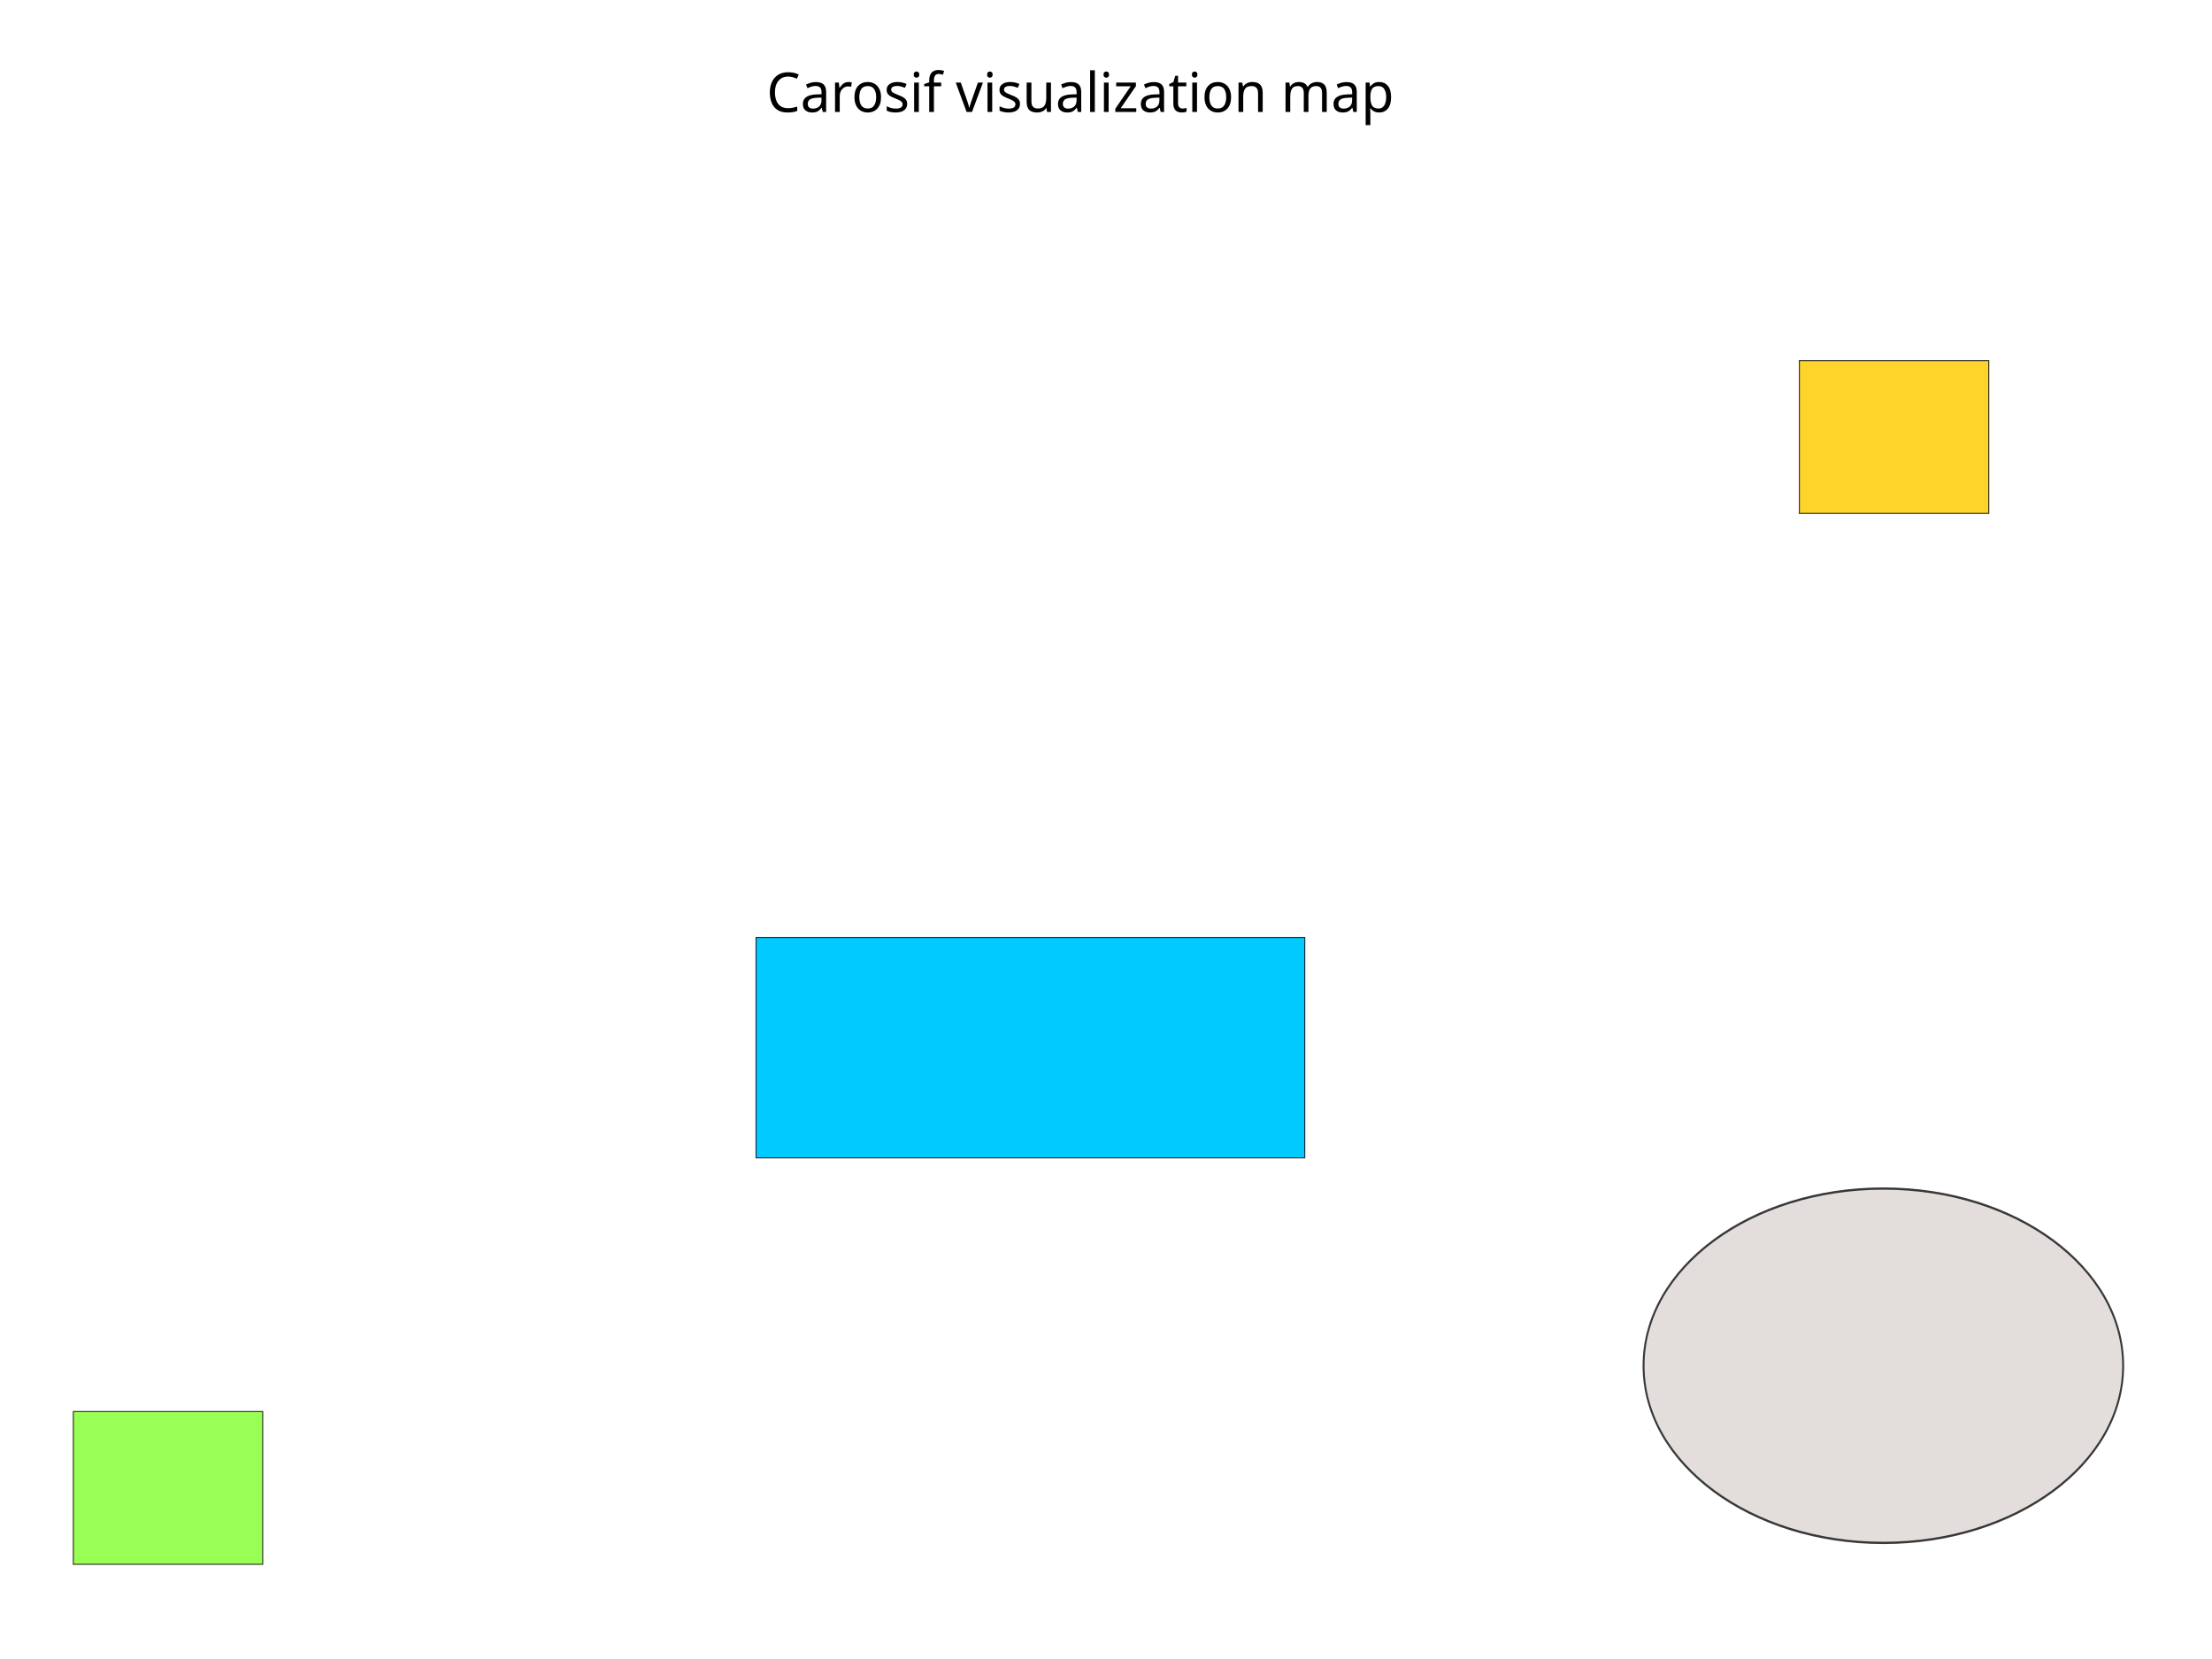
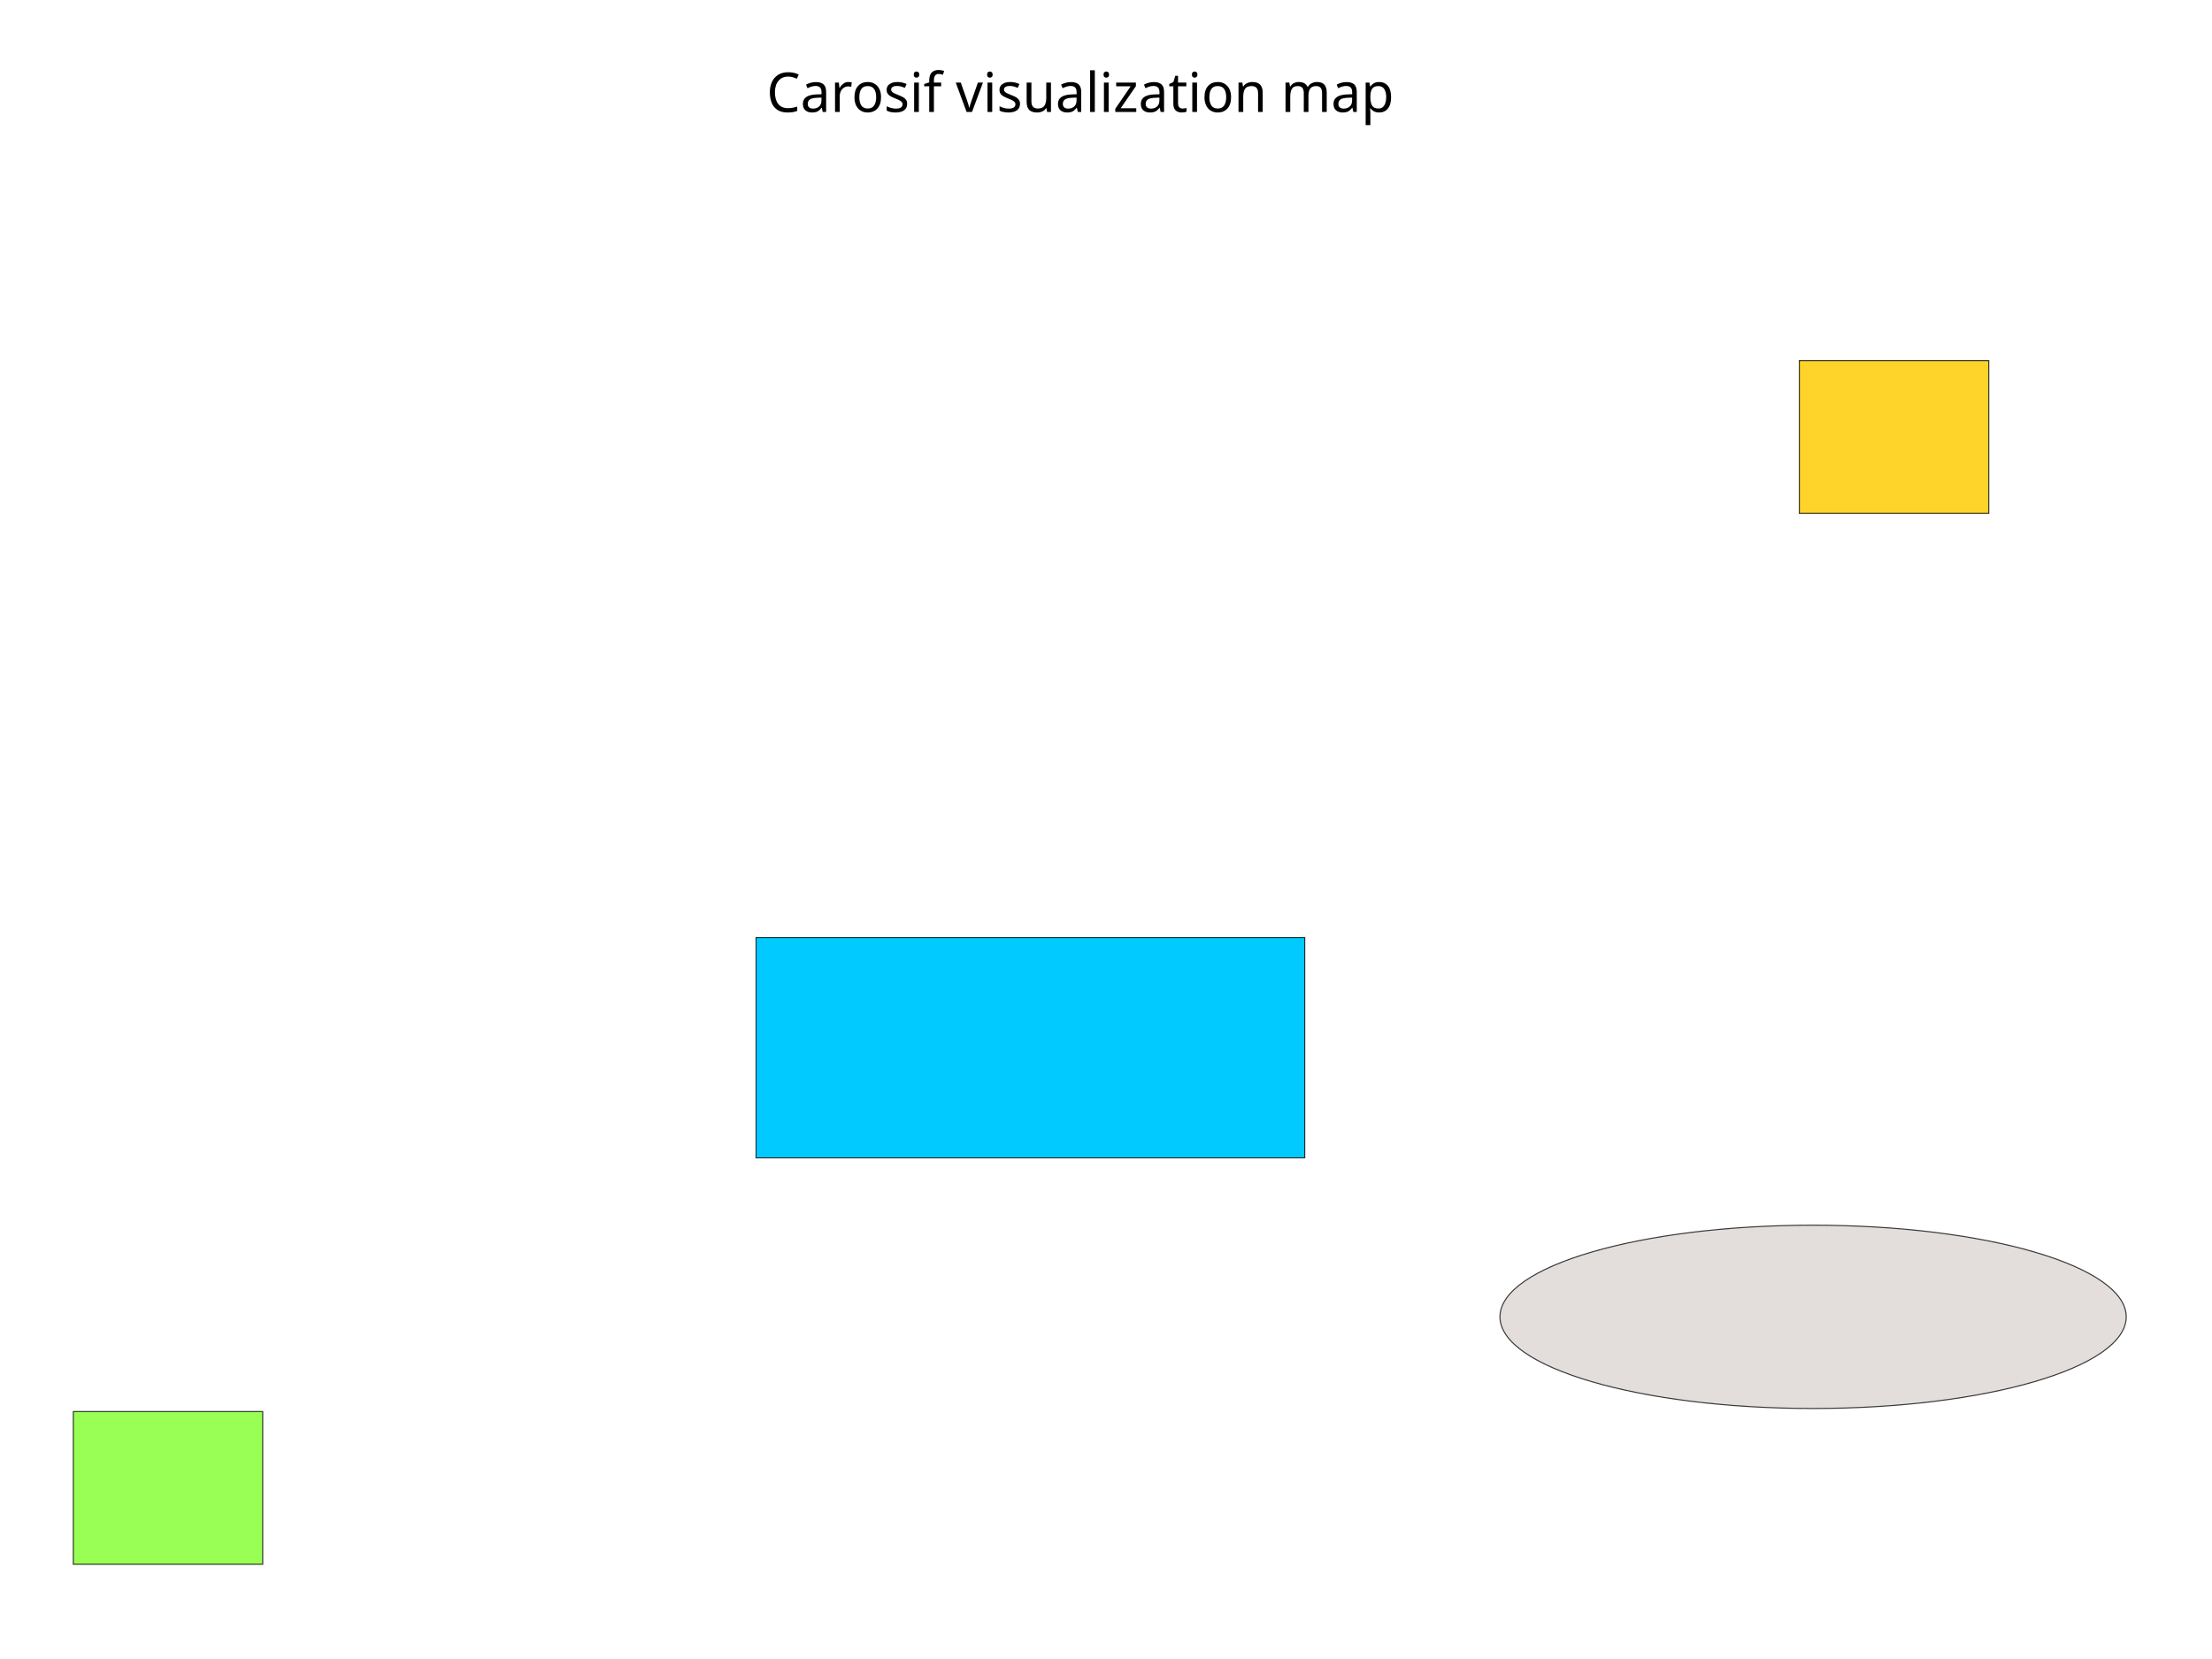
<svg xmlns="http://www.w3.org/2000/svg" width="1024px" height="768px" id="svg3113" version="1.1">
  <defs id="defs3115" />
  <g id="layer1">
    <text xml:space="preserve" style="font-size:25.088px;font-style:normal;font-weight:normal;line-height:125%;letter-spacing:0px;word-spacing:0px;fill:#000000;fill-opacity:1;stroke:none;font-family:Sans" x="359.099" y="51.216" id="Titre" transform="scale(0.9882272,1.011913)">
      <tspan id="tspan3076" x="359.099" y="51.216">Carosif visualization map</tspan>
    </text>
    <rect style="fill:#00caff;fill-opacity:1;stroke:#000000;stroke-opacity:0.762;stroke-width:0.5;stroke-miterlimit:4;stroke-dasharray:none" id="rect3053" width="254" height="102" x="350" y="434" />
    <rect style="fill:#ffd42a;fill-opacity:1;stroke:#000000;stroke-width:0.5;stroke-miterlimit:4;stroke-opacity:0.762;stroke-dasharray:none" id="rect3011" width="87.681" height="70.711" x="832.972" y="166.959" />
    <rect style="fill:#99ff55;fill-opacity:1;stroke:#000000;stroke-width:0.5;stroke-miterlimit:4;stroke-opacity:0.762;stroke-dasharray:none" id="rect3011-4" width="87.681" height="70.711" x="33.941" y="653.449" />
-     <path style="fill:#e3dedb;fill-opacity:1;stroke:#000000;stroke-width:0.5;stroke-miterlimit:4;stroke-opacity:0.762;stroke-dasharray:none" id="path2996" d="M 885.298,675.369 A 62.225,38.891 0 1 1 760.847,675.369 62.225,38.891 0 1 1 885.298,675.369 z" transform="matrix(1.784091,0,0,2.109091,-596.5732,-792.1792)" />
+     <path style="fill:#e3dedb;fill-opacity:1;stroke:#000000;stroke-width:0.5;stroke-miterlimit:4;stroke-opacity:0.762;stroke-dasharray:none" id="path3049" d="M 984.293,609.608 A 144.957,42.426 0 1 1 694.379,609.608 144.957,42.426 0 1 1 984.293,609.608 z" />
  </g>
</svg>
